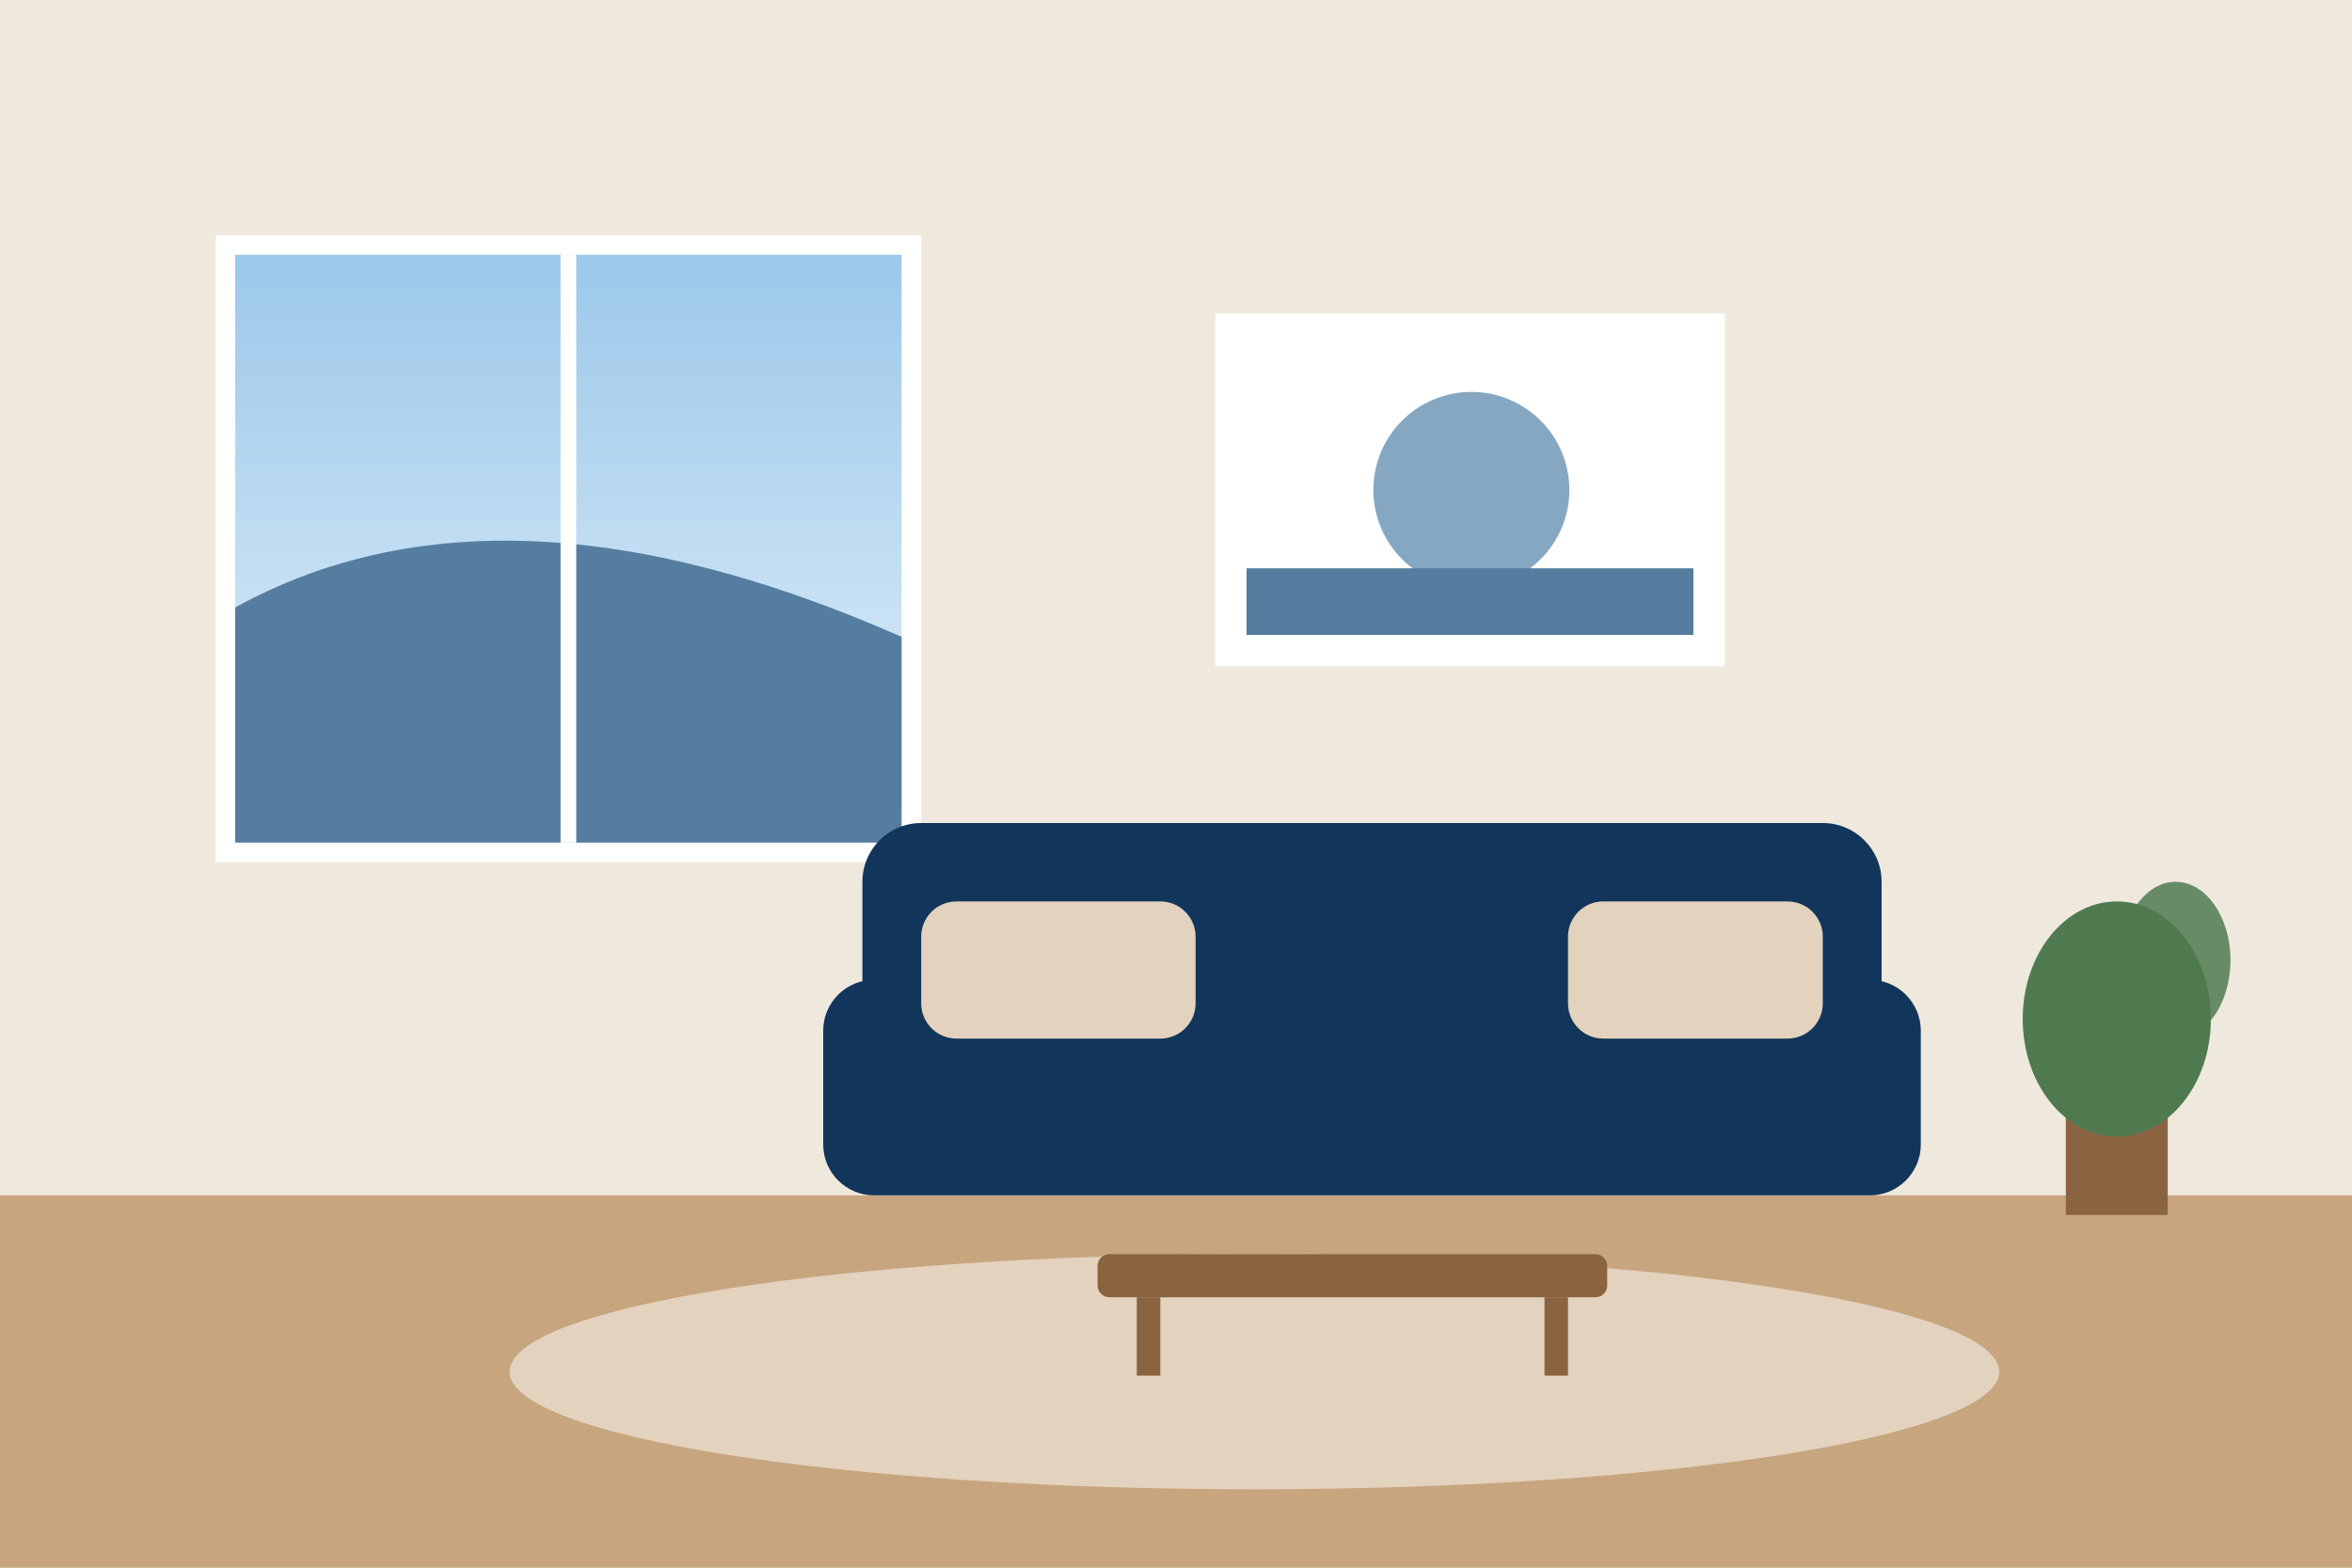
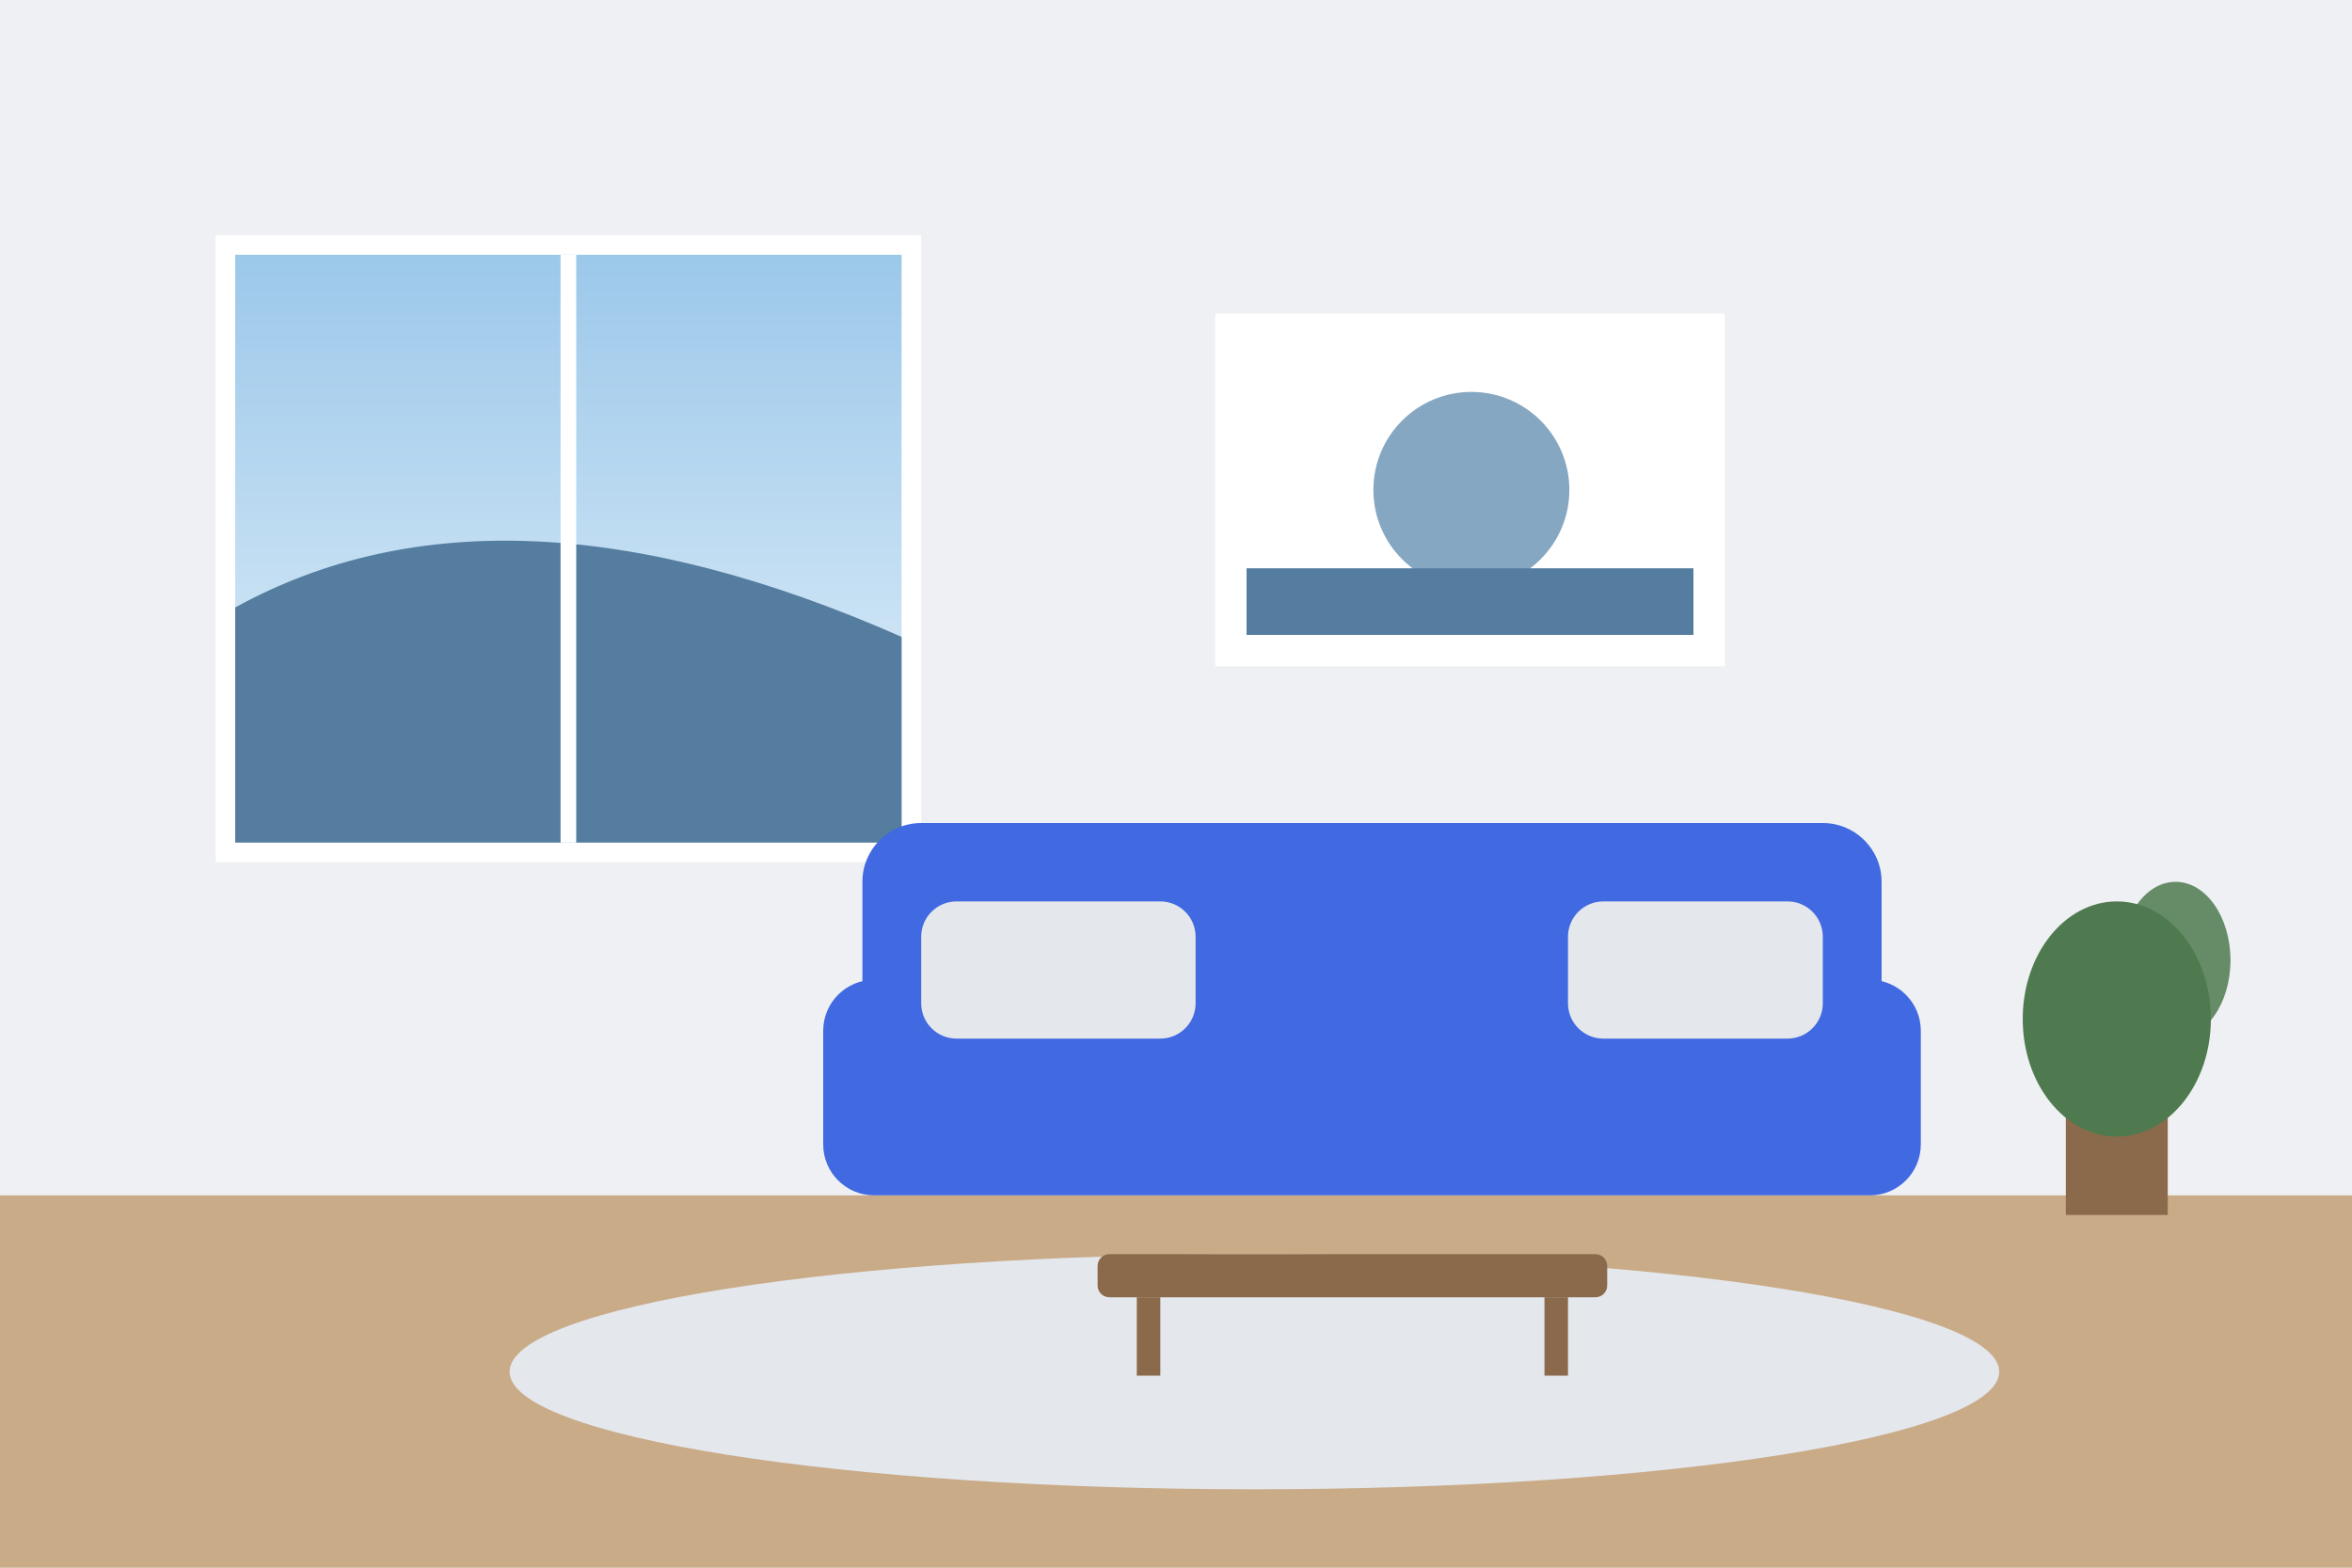
<svg xmlns="http://www.w3.org/2000/svg" viewBox="0 0 1200 800" width="1200" height="800" role="img" aria-label="Illustration of a lounge scene (Wayfare demo artwork)">
  <defs>
    <linearGradient id="sky" x1="0" y1="0" x2="0" y2="1">
      <stop offset="0" stop-color="#9cc8ea" />
      <stop offset="1" stop-color="#e4f1fa" />
    </linearGradient>
    <linearGradient id="sea" x1="0" y1="0" x2="0" y2="1">
      <stop offset="0" stop-color="#3f7fa6" />
      <stop offset="1" stop-color="#1f5a80" />
    </linearGradient>
  </defs>
-   <rect width="1200" height="800" fill="#efe8dc" />
-   <rect y="610" width="1200" height="190" fill="#c7a57f" />
+   <rect width="1200" height="800" fill="#eef0f3" />
+   <rect y="610" width="1200" height="190" fill="#c9ab88" />
  <rect x="110" y="120" width="360" height="320" fill="#ffffff" />
  <rect x="120" y="130" width="340" height="300" fill="url(#sky)" />
  <path d="M120 430 L120 310 Q 256 235 460 325 L460 430 Z" fill="#557d9f" />
  <rect x="286" y="130" width="8" height="300" fill="#ffffff" />
-   <ellipse cx="640" cy="700" rx="380" ry="60" fill="#e3d2bd" />
-   <rect x="440" y="420" width="520" height="140" rx="30" fill="#12355b" />
-   <rect x="420" y="500" width="560" height="110" rx="26" fill="#12355b" />
-   <rect x="470" y="460" width="140" height="70" rx="18" fill="#e3d2bd" />
-   <rect x="800" y="460" width="130" height="70" rx="18" fill="#e3d2bd" />
-   <rect x="560" y="640" width="260" height="22" rx="6" fill="#8a6440" />
-   <rect x="580" y="662" width="12" height="40" fill="#8a6440" />
-   <rect x="788" y="662" width="12" height="40" fill="#8a6440" />
+   <ellipse cx="640" cy="700" rx="380" ry="60" fill="#e4e7ec" />
+   <rect x="440" y="420" width="520" height="140" rx="30" fill="#4169e1" />
+   <rect x="420" y="500" width="560" height="110" rx="26" fill="#4169e1" />
+   <rect x="470" y="460" width="140" height="70" rx="18" fill="#e4e7ec" />
+   <rect x="800" y="460" width="130" height="70" rx="18" fill="#e4e7ec" />
+   <rect x="560" y="640" width="260" height="22" rx="6" fill="#8a6a4a" />
+   <rect x="580" y="662" width="12" height="40" fill="#8a6a4a" />
+   <rect x="788" y="662" width="12" height="40" fill="#8a6a4a" />
  <rect x="620" y="160" width="260" height="180" fill="#ffffff" />
  <circle cx="750.7" cy="250" r="50" fill="#86a7c2" />
  <rect x="636" y="290" width="228" height="34" fill="#557d9f" />
-   <rect x="1054" y="560" width="52" height="60" fill="#8a6440" />
+   <rect x="1054" y="560" width="52" height="60" fill="#8a6a4a" />
  <ellipse cx="1080" cy="520" rx="48" ry="60" fill="#4f7a4f" />
  <ellipse cx="1110" cy="490" rx="28" ry="40" fill="#4f7a4f" opacity="0.85" />
</svg>
